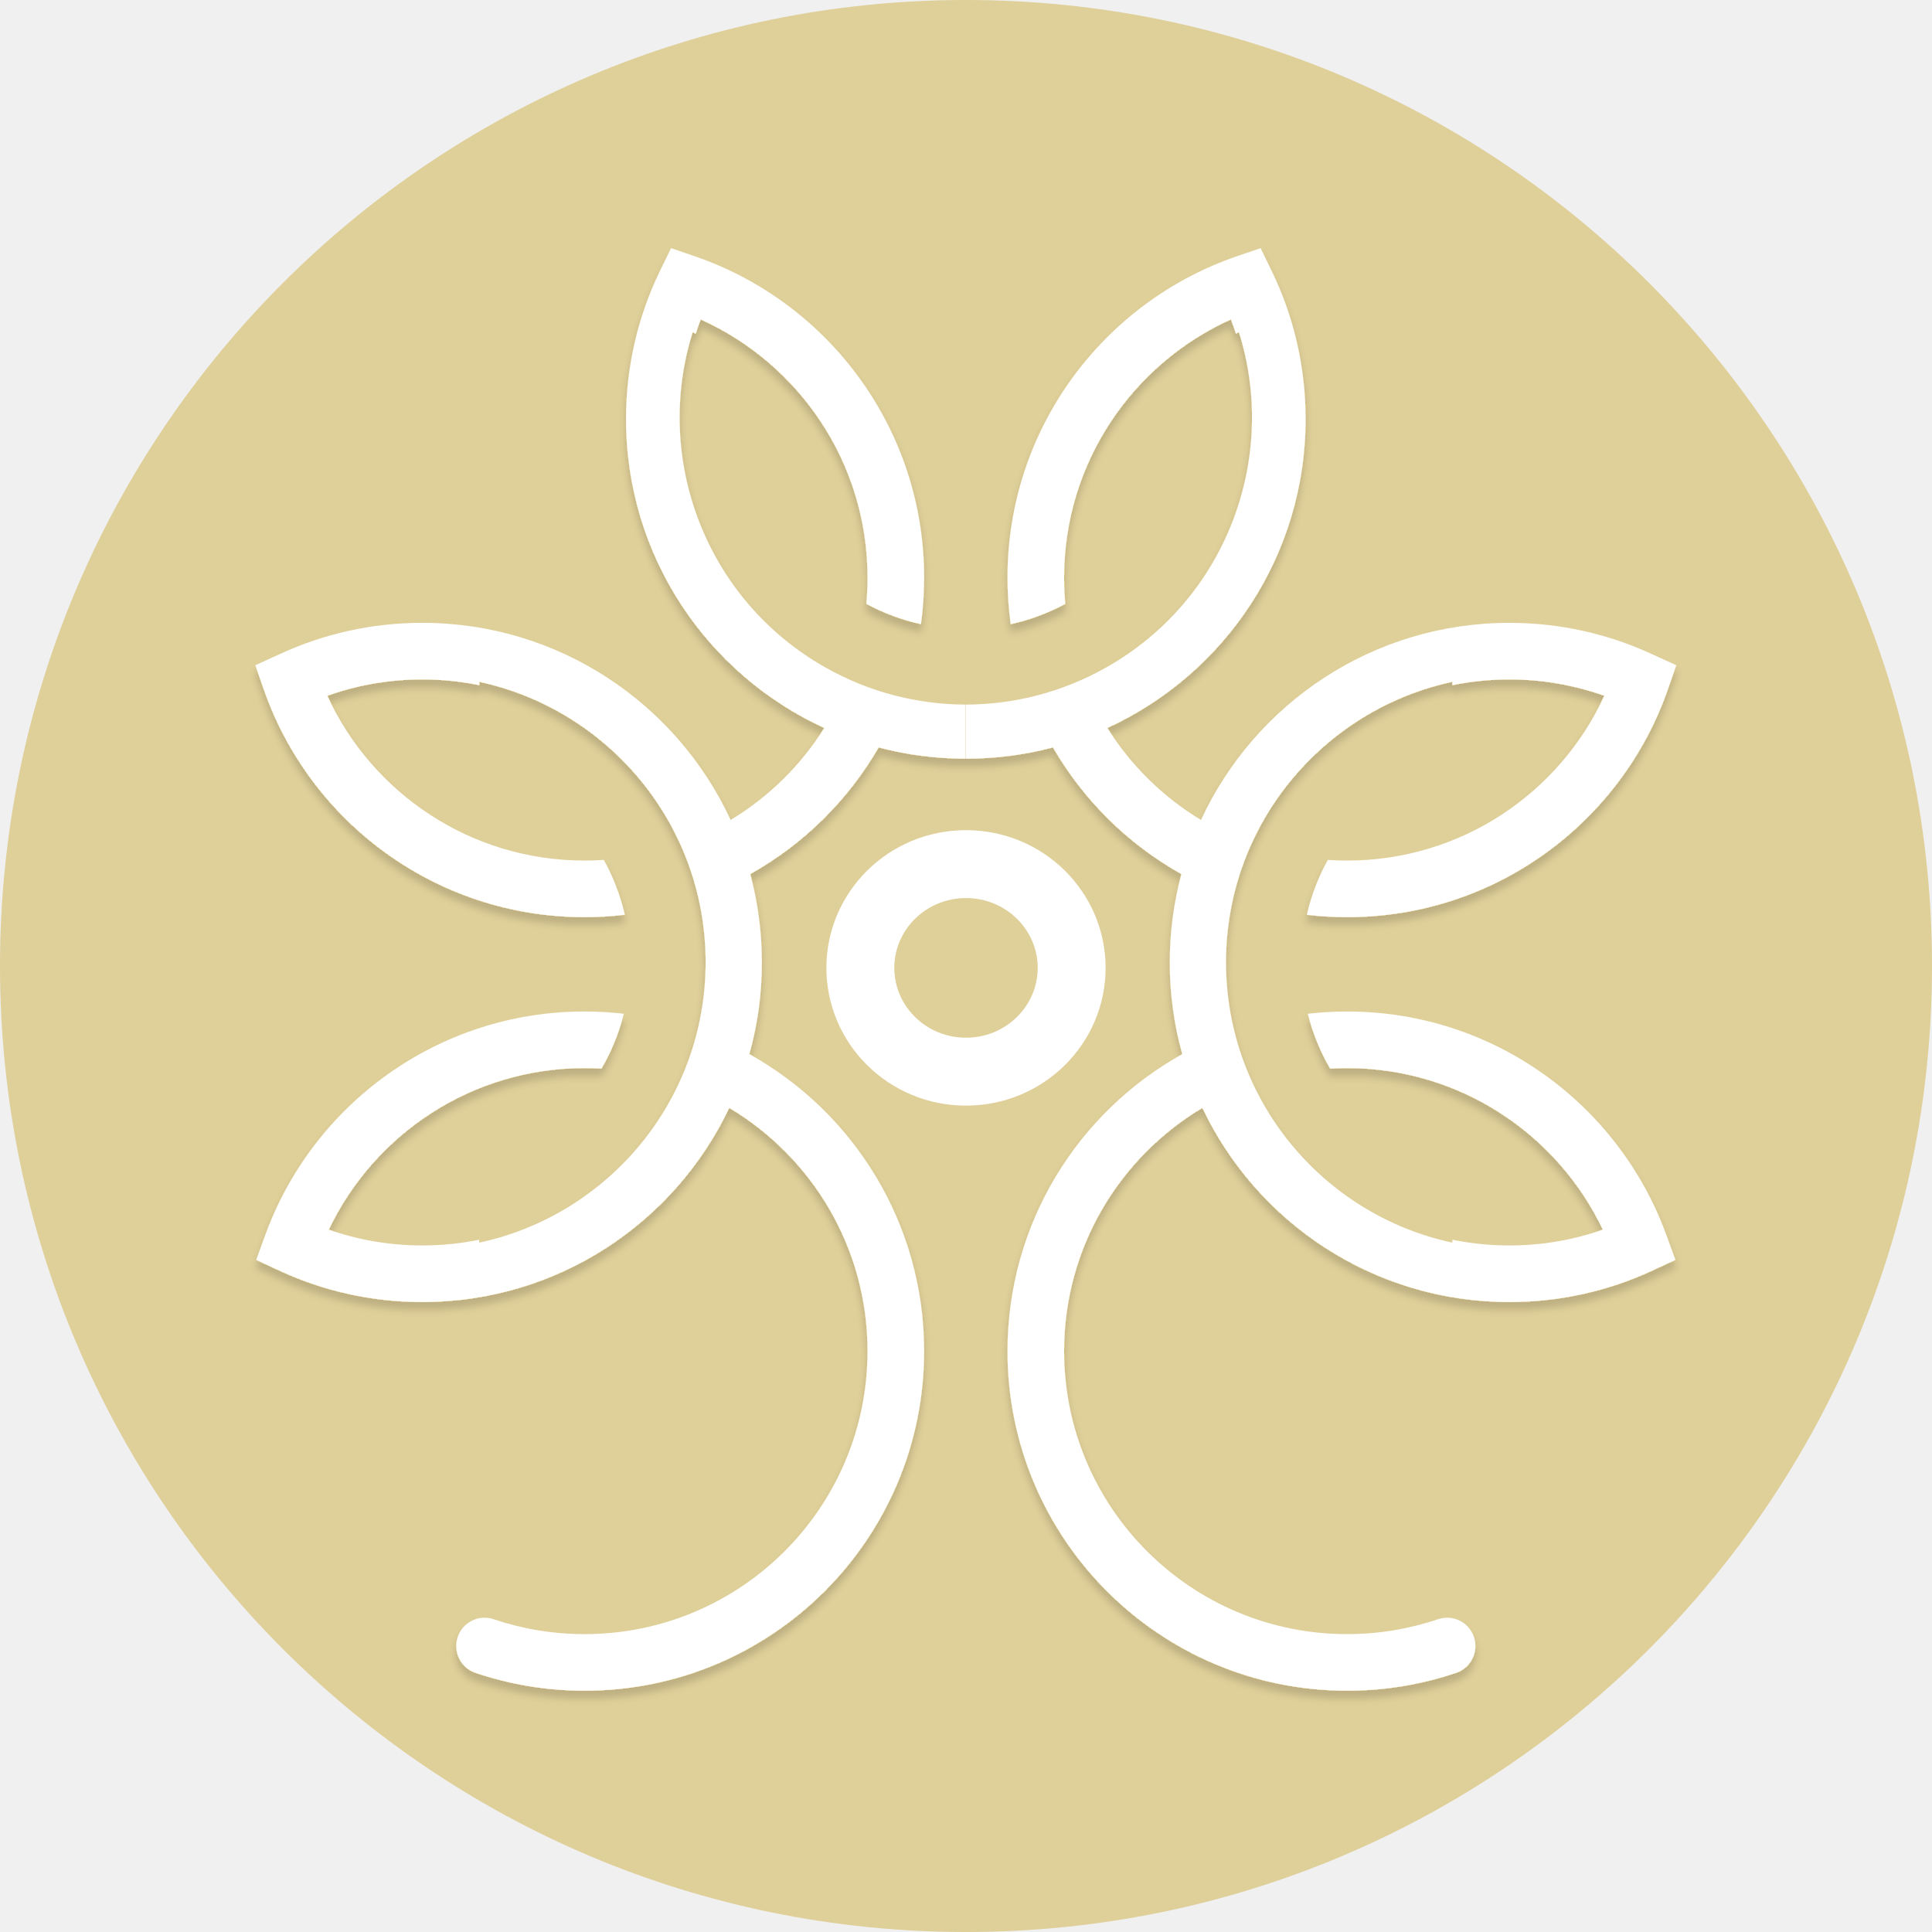
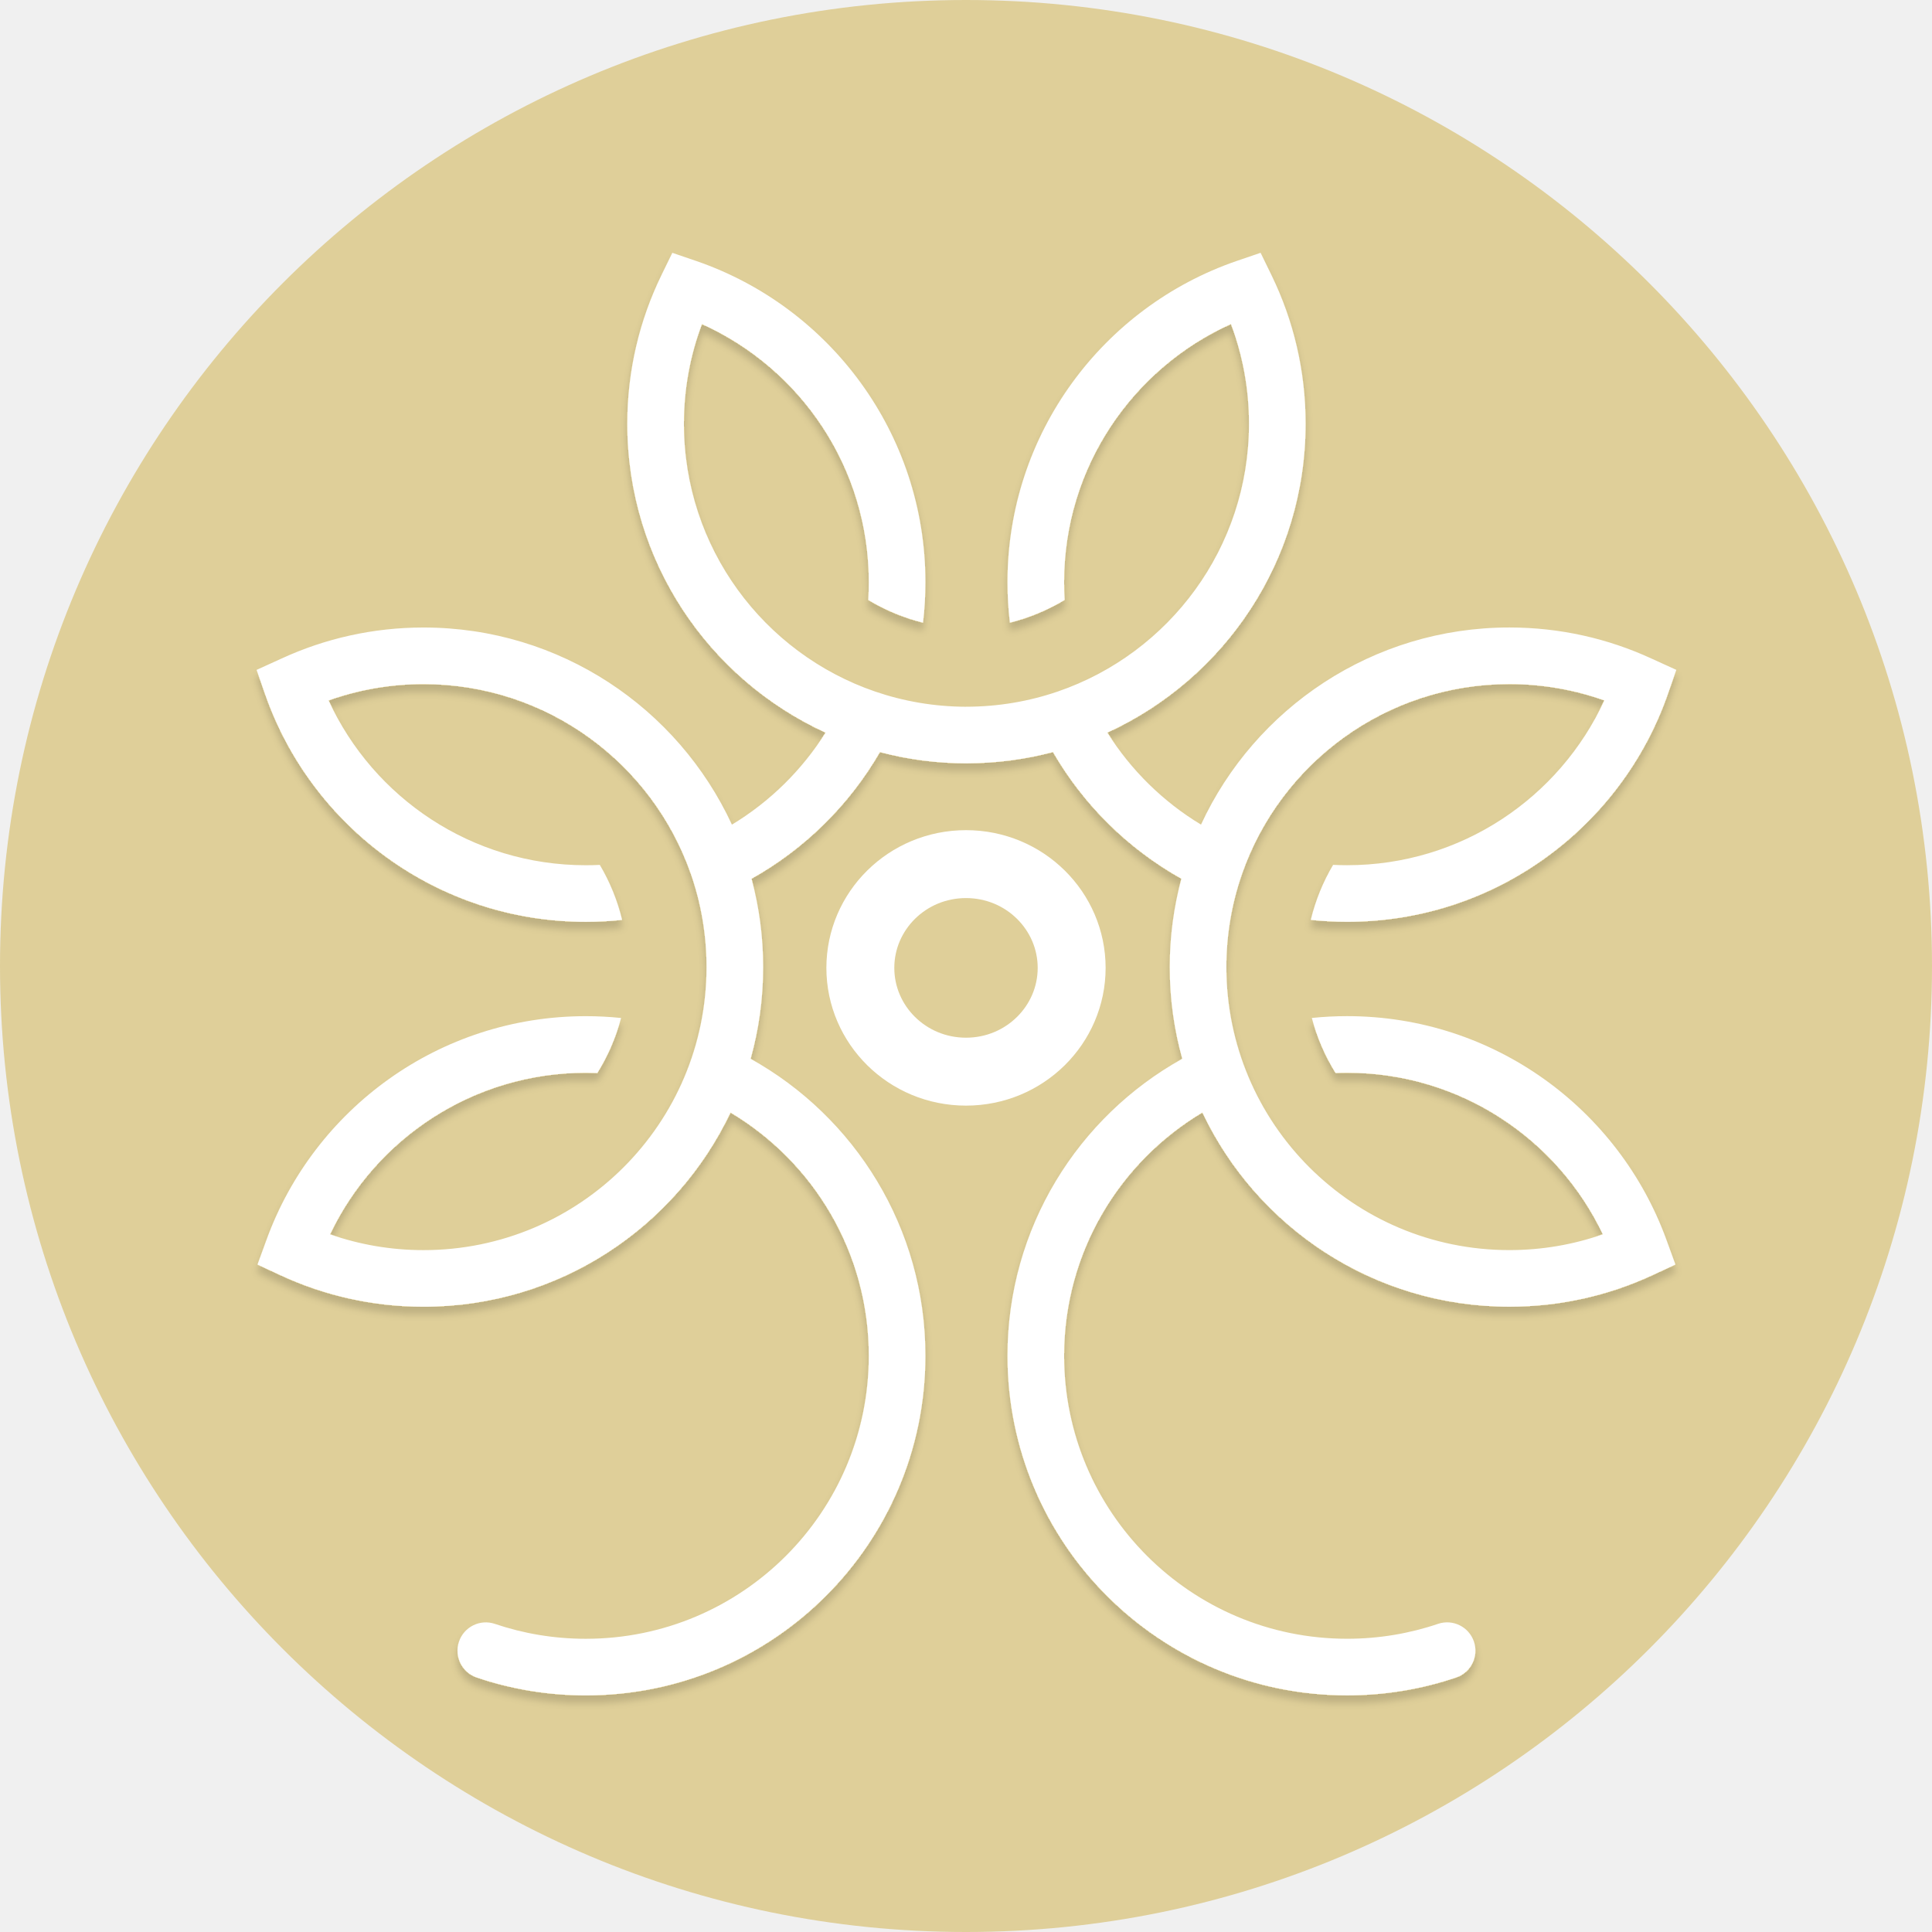
<svg xmlns="http://www.w3.org/2000/svg" width="512" height="512" viewBox="0 0 512 512" fill="none">
  <g clip-path="url(#clip0_1_2)">
    <circle cx="256" cy="256" r="256" fill="#DFCF99" />
    <path d="M284 256.5C284 271.573 271.58 284 256 284C240.42 284 228 271.573 228 256.5C228 241.427 240.42 229 256 229C271.58 229 284 241.427 284 256.5Z" stroke="white" stroke-width="18" />
    <g filter="url(#filter0_d_1_2)">
-       <path fill-rule="evenodd" clip-rule="evenodd" d="M184.104 67.903L177.835 65.761L174.936 71.718C169.147 83.611 165.903 96.966 165.903 111.057C165.903 147.407 187.449 178.708 218.449 192.915C212.199 202.855 203.681 211.228 193.624 217.304C179.353 186.465 148.136 165.057 111.903 165.057C98.487 165.057 85.738 167.998 74.281 173.276L74.263 173.284L73.893 173.453L67.661 176.289L69.92 182.753C82.185 217.857 115.592 243.057 154.903 243.057C158.514 243.057 162.078 242.844 165.584 242.429C164.401 237.274 162.507 232.39 160.01 227.886C158.324 228 156.621 228.057 154.903 228.057C124.674 228.057 98.606 210.169 86.736 184.382C94.596 181.583 103.065 180.057 111.903 180.057C117.074 180.057 122.123 180.581 127 181.577V180.687C161.291 188.035 187 218.515 187 255C187 291.485 161.291 321.965 127 329.313V328.537C122.123 329.534 117.075 330.057 111.903 330.057C103.215 330.057 94.884 328.583 87.138 325.874C99.187 300.549 125.011 283.057 154.903 283.057C156.413 283.057 157.912 283.102 159.398 283.19C162.016 278.704 164.029 273.822 165.323 268.655C161.902 268.26 158.425 268.057 154.903 268.057C115.998 268.057 82.876 292.74 70.307 327.275L70.307 327.277L70.259 327.408L67.9 333.887L74.157 336.781C85.646 342.096 98.439 345.057 111.903 345.057C147.82 345.057 178.823 324.018 193.26 293.592C215.216 306.685 229.903 330.662 229.903 358.057C229.903 399.479 196.325 433.057 154.903 433.057C146.463 433.057 138.363 431.666 130.811 429.106C126.888 427.776 122.63 429.878 121.3 433.801C119.971 437.724 122.073 441.982 125.996 443.312C135.078 446.391 144.804 448.057 154.903 448.057C204.609 448.057 244.903 407.763 244.903 358.057C244.903 324.193 226.199 294.71 198.586 279.352C200.748 271.624 201.903 263.475 201.903 255.057C201.903 246.962 200.833 239.107 198.822 231.631C212.962 223.712 224.741 212.091 232.851 198.076C240.215 200.022 247.943 201.057 255.903 201.057V186.719C243.259 186.695 230.446 183.51 218.659 176.833C186.914 158.85 173.065 121.458 183.573 88L184.368 88.451C184.774 87.166 185.213 85.896 185.685 84.643C211.763 96.394 229.903 122.616 229.903 153.057C229.903 155.407 229.796 157.73 229.585 160.021C234.25 162.534 239.12 164.317 244.062 165.408C244.617 161.367 244.903 157.243 244.903 153.057C244.903 113.633 219.558 80.147 184.295 67.968L184.284 67.964L184.272 67.96L184.104 67.903ZM327.799 67.903L334.069 65.761L336.968 71.718C342.756 83.611 346 96.966 346 111.057C346 147.407 324.455 178.708 293.455 192.915C299.704 202.855 308.222 211.228 318.28 217.304C332.551 186.465 363.767 165.057 400 165.057C413.416 165.057 426.166 167.998 437.622 173.276L437.64 173.284L438.01 173.453L444.242 176.289L441.984 182.753C429.718 217.857 396.312 243.057 357 243.057C353.389 243.057 349.825 242.844 346.32 242.429C347.502 237.274 349.396 232.39 351.893 227.886C353.58 228 355.283 228.057 357 228.057C387.23 228.057 413.298 210.169 425.167 184.382C417.308 181.583 408.838 180.057 400 180.057C394.829 180.057 389.78 180.581 384.903 181.577V180.687C350.613 188.035 324.903 218.515 324.903 255C324.903 291.485 350.613 321.965 384.903 329.313V328.537C389.78 329.534 394.829 330.057 400 330.057C408.688 330.057 417.019 328.583 424.766 325.874C412.716 300.549 386.893 283.057 357 283.057C355.49 283.057 353.992 283.102 352.505 283.19C349.887 278.704 347.875 273.822 346.58 268.655C350.001 268.26 353.478 268.057 357 268.057C395.905 268.057 429.027 292.74 441.596 327.275L441.597 327.277L441.644 327.408L444.004 333.887L437.746 336.781C426.257 342.096 413.464 345.057 400 345.057C364.083 345.057 333.081 324.018 318.644 293.592C296.688 306.685 282 330.662 282 358.057C282 399.479 315.579 433.057 357 433.057C365.44 433.057 373.54 431.666 381.092 429.106C385.015 427.776 389.273 429.878 390.603 433.801C391.933 437.724 389.831 441.982 385.908 443.312C376.825 446.391 367.099 448.057 357 448.057C307.294 448.057 267 407.763 267 358.057C267 324.193 285.704 294.71 313.317 279.352C311.156 271.624 310 263.475 310 255.057C310 246.962 311.071 239.107 313.081 231.631C298.942 223.712 287.163 212.091 279.053 198.076C271.689 200.022 263.96 201.057 256 201.057V186.719C268.645 186.695 281.458 183.51 293.244 176.833C324.989 158.85 338.839 121.458 328.331 88L327.535 88.451C327.129 87.166 326.69 85.896 326.218 84.643C300.14 96.394 282 122.616 282 153.057C282 155.407 282.108 157.73 282.318 160.021C277.653 162.534 272.783 164.317 267.841 165.408C267.286 161.367 267 157.243 267 153.057C267 113.633 292.345 80.147 327.608 67.968L327.62 67.964L327.632 67.96L327.799 67.903Z" fill="white" />
+       <path d="M334.069 66.993L336.968 72.95C342.756 84.843 346 98.198 346 112.289C346 148.639 324.455 179.94 293.455 194.147C299.704 204.087 308.222 212.46 318.28 218.535C332.551 187.697 363.767 166.289 400 166.289C413.416 166.289 426.166 169.23 437.622 174.508L437.64 174.516L444.242 177.521L441.984 183.985C429.718 219.089 396.312 244.289 357 244.289C353.751 244.289 350.54 244.117 347.375 243.78C348.624 238.595 350.635 233.696 353.287 229.199C354.516 229.259 355.754 229.289 357 229.289C387.23 229.289 413.298 211.401 425.167 185.614C417.308 182.815 408.838 181.289 400 181.289C367.263 181.289 339.406 202.268 329.178 231.538C326.473 239.278 325 247.603 325 256.289C325 297.71 358.579 331.289 400 331.289C408.688 331.289 417.019 329.815 424.766 327.106C412.716 301.781 386.893 284.289 357 284.289C355.976 284.289 354.957 284.31 353.944 284.35C351.159 279.871 349.019 274.97 347.649 269.77C350.725 269.452 353.845 269.289 357 269.289C395.905 269.289 429.027 293.971 441.596 328.507L441.597 328.509L444.004 335.118L437.746 338.013C426.257 343.328 413.464 346.289 400 346.289C364.083 346.289 333.081 325.25 318.644 294.824C296.688 307.917 282 331.894 282 359.289C282 400.711 315.579 434.289 357 434.289C365.44 434.289 373.54 432.898 381.092 430.338C385.015 429.008 389.273 431.11 390.603 435.033C391.933 438.956 389.831 443.214 385.908 444.544C376.825 447.623 367.099 449.289 357 449.289C307.294 449.289 267 408.995 267 359.289C267 325.424 285.704 295.941 313.317 280.584C311.156 272.856 310 264.707 310 256.289C310 248.194 311.071 240.339 313.081 232.863C298.942 224.944 287.163 213.323 279.053 199.308C271.763 201.234 264.117 202.268 256.242 202.289V202.296C248.282 202.296 240.554 201.261 233.19 199.315C225.079 213.33 213.3 224.951 199.161 232.87C201.172 240.346 202.242 248.201 202.242 256.296C202.242 264.715 201.086 272.863 198.925 280.591C226.538 295.949 245.242 325.432 245.242 359.296C245.242 409.002 204.948 449.296 155.242 449.296C145.143 449.296 135.417 447.63 126.334 444.551C122.412 443.221 120.309 438.963 121.639 435.04C122.969 431.117 127.227 429.015 131.15 430.345C138.702 432.905 146.802 434.296 155.242 434.296C196.664 434.296 230.242 400.718 230.242 359.296C230.242 331.901 215.555 307.924 193.599 294.831C179.161 325.257 148.159 346.296 112.242 346.296C98.778 346.296 85.985 343.335 74.496 338.02L68.238 335.126L70.645 328.516L70.646 328.514C83.215 293.979 116.337 269.296 155.242 269.296C158.398 269.296 161.517 269.459 164.593 269.777C163.224 274.977 161.083 279.878 158.298 284.357C157.285 284.317 156.266 284.296 155.242 284.296C125.349 284.296 99.526 301.788 87.477 327.113C95.223 329.822 103.554 331.296 112.242 331.296C153.664 331.296 187.242 297.718 187.242 256.296C187.242 247.61 185.769 239.285 183.064 231.546C172.836 202.275 144.979 181.296 112.242 181.296C103.404 181.296 94.934 182.822 87.075 185.621C98.944 211.408 125.012 229.296 155.242 229.296C156.488 229.296 157.726 229.266 158.955 229.206C161.608 233.703 163.618 238.602 164.867 243.787C161.702 244.124 158.491 244.296 155.242 244.296C115.931 244.296 82.524 219.096 70.258 183.992L68 177.528L74.602 174.523L74.62 174.515C86.076 169.237 98.826 166.296 112.242 166.296C148.475 166.296 179.692 187.704 193.962 218.543C204.02 212.467 212.538 204.094 218.787 194.154C187.788 179.947 166.242 148.646 166.242 112.296C166.242 98.205 169.486 84.85 175.274 72.957L178.174 67L184.622 69.203L184.634 69.207C219.897 81.386 245.242 114.872 245.242 154.296C245.242 157.922 245.027 161.501 244.609 165.02C240.022 163.866 235.519 162.086 231.213 159.647C230.838 159.434 230.466 159.217 230.098 158.997C230.193 157.443 230.242 155.876 230.242 154.296C230.242 123.855 212.102 97.633 186.024 85.882C182.934 94.09 181.242 102.989 181.242 112.296C181.242 145.186 202.417 173.149 231.899 183.26C239.45 185.849 247.554 187.269 256 187.296V187.289C264.534 187.289 272.72 185.867 280.343 183.252C309.825 173.141 331 145.178 331 112.289C331 102.982 329.308 94.083 326.218 85.874C300.14 97.626 282 123.848 282 154.289C282 155.869 282.049 157.436 282.145 158.99C281.776 159.21 281.405 159.427 281.029 159.639C276.723 162.079 272.22 163.859 267.633 165.012C267.215 161.494 267 157.915 267 154.289C267 114.864 292.345 81.379 327.608 69.2L327.62 69.196L334.069 66.993Z" fill="white" />
    </g>
  </g>
  <defs>
-     <filter id="filter0_d_1_2" x="65.661" y="65.761" width="380.581" height="386.296" filterUnits="userSpaceOnUse" color-interpolation-filters="sRGB">
+     <filter id="filter0_d_1_2" x="66" y="66.993" width="380.242" height="386.303" filterUnits="userSpaceOnUse" color-interpolation-filters="sRGB">
      <feFlood flood-opacity="0" result="BackgroundImageFix" />
      <feColorMatrix in="SourceAlpha" type="matrix" values="0 0 0 0 0 0 0 0 0 0 0 0 0 0 0 0 0 0 127 0" result="hardAlpha" />
      <feOffset dy="2" />
      <feGaussianBlur stdDeviation="1" />
      <feComposite in2="hardAlpha" operator="out" />
      <feColorMatrix type="matrix" values="0 0 0 0 0 0 0 0 0 0 0 0 0 0 0 0 0 0 0.15 0" />
      <feBlend mode="normal" in2="BackgroundImageFix" result="effect1_dropShadow_1_2" />
      <feBlend mode="normal" in="SourceGraphic" in2="effect1_dropShadow_1_2" result="shape" />
    </filter>
-     <clipPath id="clip0_1_2">
-       <rect width="512" height="512" fill="white" />
-     </clipPath>
  </defs>
</svg>
